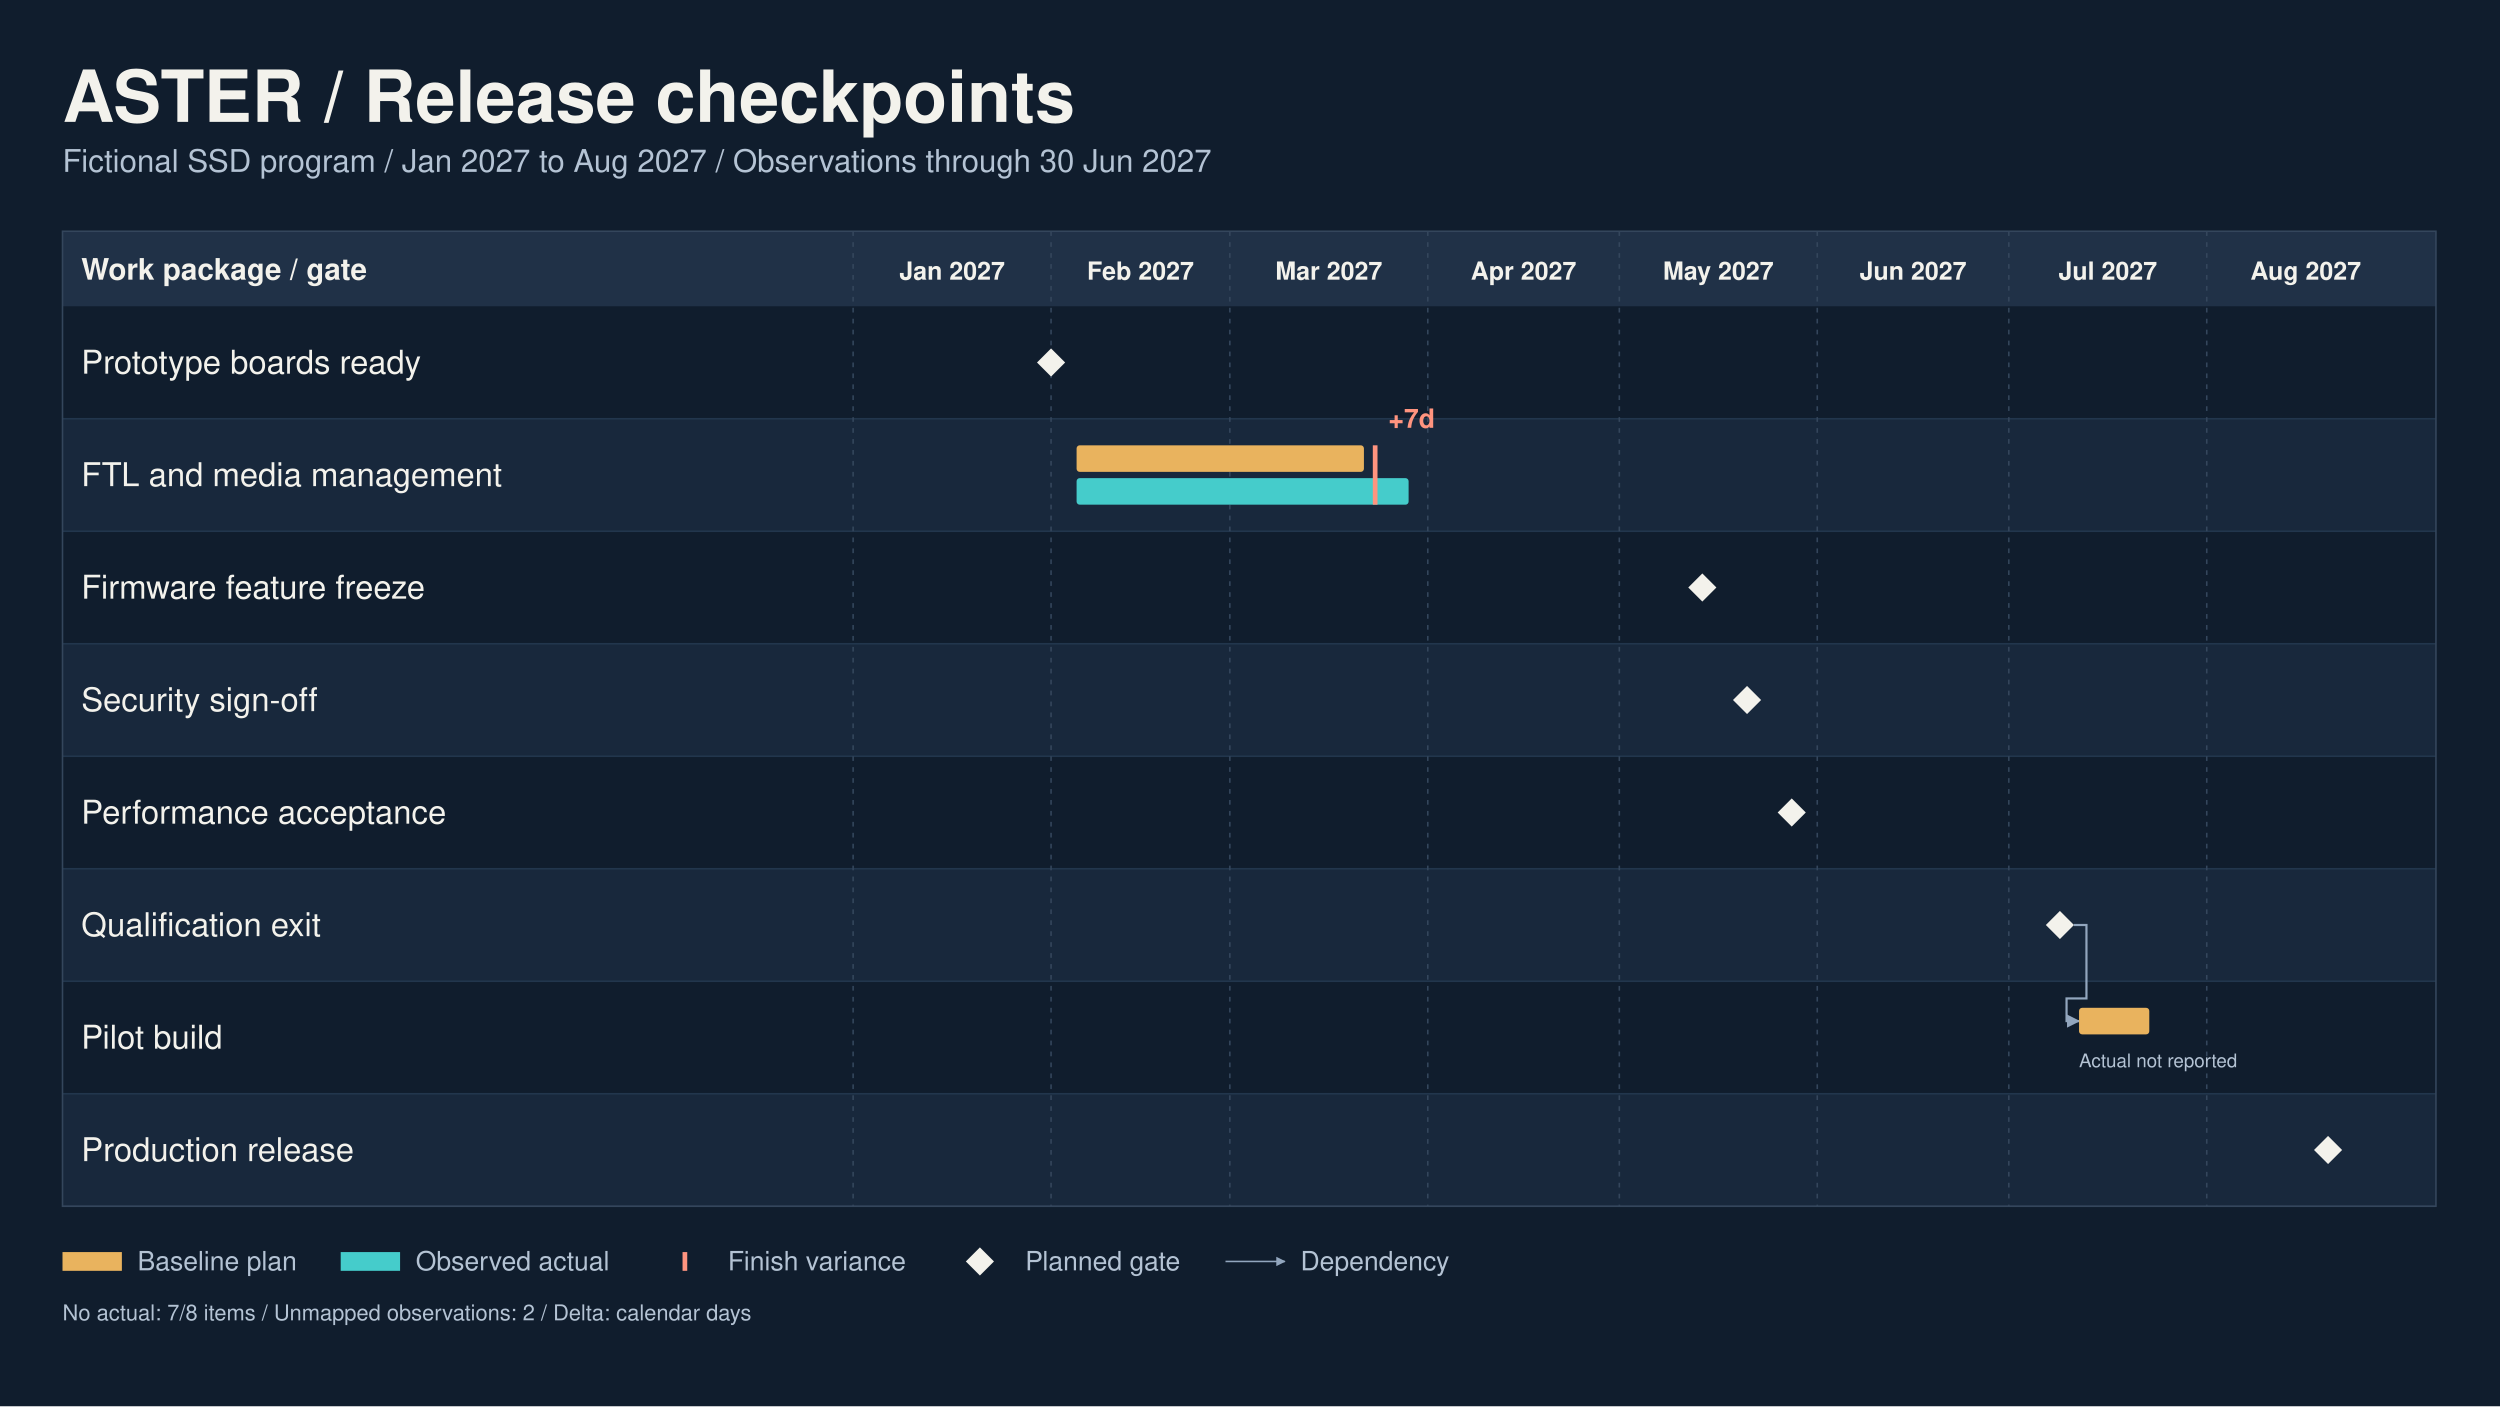
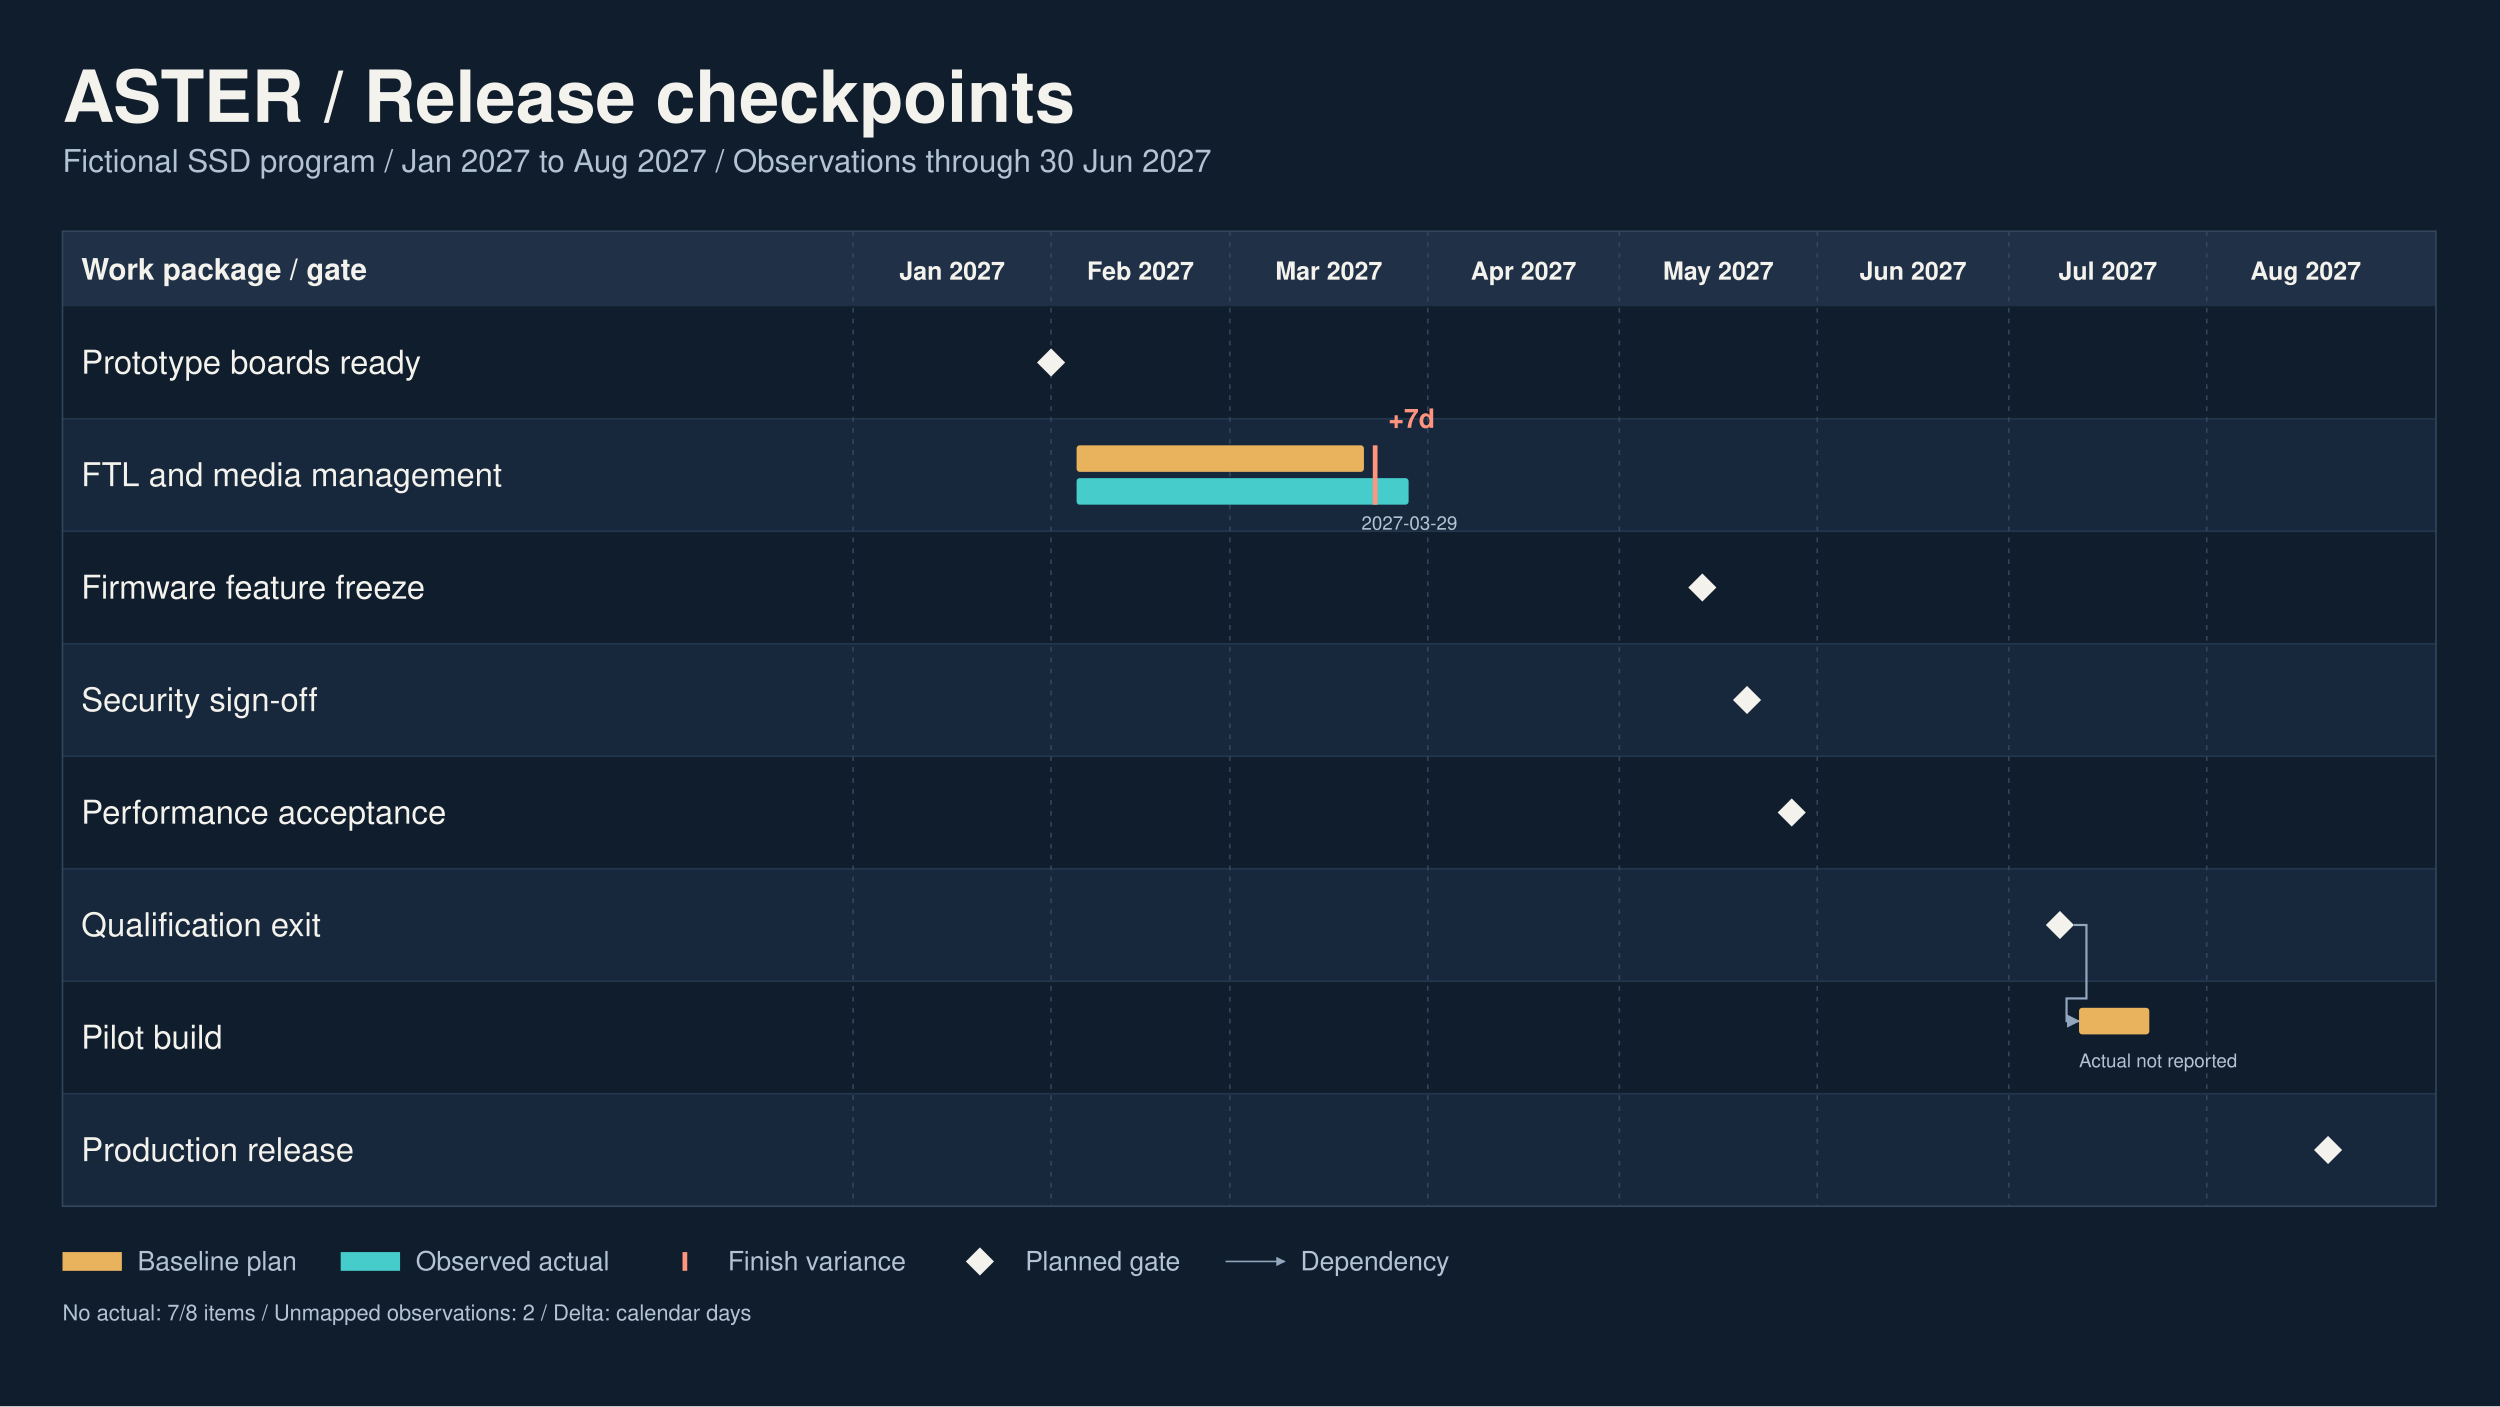
<svg xmlns="http://www.w3.org/2000/svg" width="1600" height="900" viewBox="0 0 1600 900" role="img" aria-labelledby="title desc">
  <defs>
    <marker id="dependency-arrow" markerWidth="6" markerHeight="6" refX="5.5" refY="3.0" orient="auto">
      <path d="M0 0L6 3.0L0 6Z" fill="#92A6BE" />
    </marker>
  </defs>
  <rect width="1600" height="900" fill="#101D2D" />
  <text data-purpose="heading" data-source-ref="project" x="40" y="78" font-family="Nimbus Sans, Arial, sans-serif" font-size="46" font-weight="700" letter-spacing="0" fill="#F3F2EC" text-anchor="start">ASTER / Release checkpoints</text>
  <text data-purpose="subtitle" data-source-ref="view:window" x="40" y="110" font-family="Nimbus Sans, Arial, sans-serif" font-size="20" font-weight="400" letter-spacing="0" fill="#B4C3D4" text-anchor="start">Fictional SSD program / Jan 2027 to Aug 2027 / Observations through 30 Jun 2027</text>
  <rect data-purpose="table-header" data-source-ref="" x="40" y="148" width="1519" height="48" fill="#203147" />
  <text data-purpose="table-header" data-source-ref="" x="52" y="179" font-family="Nimbus Sans, Arial, sans-serif" font-size="19" font-weight="700" letter-spacing="0" fill="#F3F2EC" text-anchor="start">Work package / gate</text>
  <path data-purpose="table-row" d="M40 268H1559" stroke="#22364D" />
  <rect data-purpose="row-shade" data-source-ref="ftl" x="40" y="268" width="1519" height="72" fill="#22364D" opacity="0.45" />
  <path data-purpose="table-row" d="M40 340H1559" stroke="#22364D" />
  <path data-purpose="table-row" d="M40 412H1559" stroke="#22364D" />
  <rect data-purpose="row-shade" data-source-ref="security-exit" x="40" y="412" width="1519" height="72" fill="#22364D" opacity="0.45" />
  <path data-purpose="table-row" d="M40 484H1559" stroke="#22364D" />
  <path data-purpose="table-row" d="M40 556H1559" stroke="#22364D" />
  <rect data-purpose="row-shade" data-source-ref="qual-exit" x="40" y="556" width="1519" height="72" fill="#22364D" opacity="0.45" />
  <path data-purpose="table-row" d="M40 628H1559" stroke="#22364D" />
  <path data-purpose="table-row" d="M40 700H1559" stroke="#22364D" />
  <rect data-purpose="row-shade" data-source-ref="release" x="40" y="700" width="1519" height="72" fill="#22364D" opacity="0.45" />
  <path data-purpose="table-row" d="M40 772H1559" stroke="#22364D" />
  <text data-purpose="axis-band" data-source-ref="" x="609.34" y="179" font-family="Nimbus Sans, Arial, sans-serif" font-size="16" font-weight="700" letter-spacing="0" fill="#F3F2EC" text-anchor="middle">Jan 2027</text>
  <text data-purpose="axis-band" data-source-ref="" x="729.89" y="179" font-family="Nimbus Sans, Arial, sans-serif" font-size="16" font-weight="700" letter-spacing="0" fill="#F3F2EC" text-anchor="middle">Feb 2027</text>
  <text data-purpose="axis-band" data-source-ref="" x="850.44" y="179" font-family="Nimbus Sans, Arial, sans-serif" font-size="16" font-weight="700" letter-spacing="0" fill="#F3F2EC" text-anchor="middle">Mar 2027</text>
  <text data-purpose="axis-band" data-source-ref="" x="975.07" y="179" font-family="Nimbus Sans, Arial, sans-serif" font-size="16" font-weight="700" letter-spacing="0" fill="#F3F2EC" text-anchor="middle">Apr 2027</text>
  <text data-purpose="axis-band" data-source-ref="" x="1099.71" y="179" font-family="Nimbus Sans, Arial, sans-serif" font-size="16" font-weight="700" letter-spacing="0" fill="#F3F2EC" text-anchor="middle">May 2027</text>
  <text data-purpose="axis-band" data-source-ref="" x="1224.35" y="179" font-family="Nimbus Sans, Arial, sans-serif" font-size="16" font-weight="700" letter-spacing="0" fill="#F3F2EC" text-anchor="middle">Jun 2027</text>
  <text data-purpose="axis-band" data-source-ref="" x="1348.98" y="179" font-family="Nimbus Sans, Arial, sans-serif" font-size="16" font-weight="700" letter-spacing="0" fill="#F3F2EC" text-anchor="middle">Jul 2027</text>
  <text data-purpose="axis-band" data-source-ref="" x="1475.66" y="179" font-family="Nimbus Sans, Arial, sans-serif" font-size="16" font-weight="700" letter-spacing="0" fill="#F3F2EC" text-anchor="middle">Aug 2027</text>
  <path data-purpose="axis-major" data-scale-id="primary" d="M546 148V772" stroke="#34465C" stroke-dasharray="3 4" />
  <path data-purpose="axis-major" data-scale-id="primary" d="M672.68 148V772" stroke="#34465C" stroke-dasharray="3 4" />
  <path data-purpose="axis-major" data-scale-id="primary" d="M787.1 148V772" stroke="#34465C" stroke-dasharray="3 4" />
  <path data-purpose="axis-major" data-scale-id="primary" d="M913.78 148V772" stroke="#34465C" stroke-dasharray="3 4" />
  <path data-purpose="axis-major" data-scale-id="primary" d="M1036.37 148V772" stroke="#34465C" stroke-dasharray="3 4" />
  <path data-purpose="axis-major" data-scale-id="primary" d="M1163.05 148V772" stroke="#34465C" stroke-dasharray="3 4" />
  <path data-purpose="axis-major" data-scale-id="primary" d="M1285.64 148V772" stroke="#34465C" stroke-dasharray="3 4" />
  <path data-purpose="axis-major" data-scale-id="primary" d="M1412.32 148V772" stroke="#34465C" stroke-dasharray="3 4" />
  <rect data-purpose="table-frame" x="40" y="148" width="1519" height="624" fill="none" stroke="#34465C" />
  <path data-purpose="routed-connector" data-source-ref="qual-pilot" data-from-endpoint="at" data-to-endpoint="start" d="M1327.33 592L1335.33 592L1335.33 639L1322.59 639L1322.59 653.5L1330.59 653.5" fill="none" stroke="#92A6BE" stroke-width="1.4" marker-end="url(#dependency-arrow)" />
  <text data-box-x="52" data-box-width="462" data-purpose="table-cell" data-source-ref="board" x="52" y="239.14" font-family="Nimbus Sans, Arial, sans-serif" font-size="21" font-weight="400" letter-spacing="0" fill="#F3F2EC" text-anchor="start">Prototype boards ready</text>
  <path data-purpose="planned" data-source-ref="board" d="M672.68 223l9 9l-9 9l-9 -9Z" fill="#F3F2EC" />
  <text data-box-x="52" data-box-width="462" data-purpose="table-cell" data-source-ref="ftl" x="52" y="311.14" font-family="Nimbus Sans, Arial, sans-serif" font-size="21" font-weight="400" letter-spacing="0" fill="#F3F2EC" text-anchor="start">FTL and media management</text>
  <rect data-purpose="planned" data-source-ref="ftl" x="689.02" y="285" width="183.89" height="17" fill="#E9B35E" rx="2" />
  <rect data-purpose="actual" data-source-ref="ftl" x="689.02" y="306" width="212.49" height="17" fill="#45CCCB" rx="2" />
+   <text data-purpose="actual-date" data-source-ref="ftl" x="871.33" y="339" font-family="Nimbus Sans, Arial, sans-serif" font-size="12" font-weight="400" letter-spacing="0" fill="#B4C3D4" text-anchor="start">2027-03-29</text>
  <rect data-purpose="variance-marker" data-source-ref="ftl" x="878.6" y="285" width="3" height="38" fill="#FF947F" />
  <text data-purpose="variance" data-source-ref="ftl" x="888.6" y="273.8" font-family="Nimbus Sans, Arial, sans-serif" font-size="17" font-weight="700" letter-spacing="0" fill="#FF947F" text-anchor="start">+7d</text>
  <text data-box-x="52" data-box-width="462" data-purpose="table-cell" data-source-ref="fw-freeze" x="52" y="383.14" font-family="Nimbus Sans, Arial, sans-serif" font-size="21" font-weight="400" letter-spacing="0" fill="#F3F2EC" text-anchor="start">Firmware feature freeze</text>
  <path data-purpose="planned" data-source-ref="fw-freeze" d="M1089.49 367l9 9l-9 9l-9 -9Z" fill="#F3F2EC" />
  <text data-box-x="52" data-box-width="462" data-purpose="table-cell" data-source-ref="security-exit" x="52" y="455.14" font-family="Nimbus Sans, Arial, sans-serif" font-size="21" font-weight="400" letter-spacing="0" fill="#F3F2EC" text-anchor="start">Security sign-off</text>
  <path data-purpose="planned" data-source-ref="security-exit" d="M1118.1 439l9 9l-9 9l-9 -9Z" fill="#F3F2EC" />
  <text data-box-x="52" data-box-width="462" data-purpose="table-cell" data-source-ref="perf-exit" x="52" y="527.14" font-family="Nimbus Sans, Arial, sans-serif" font-size="21" font-weight="400" letter-spacing="0" fill="#F3F2EC" text-anchor="start">Performance acceptance</text>
  <path data-purpose="planned" data-source-ref="perf-exit" d="M1146.7 511l9 9l-9 9l-9 -9Z" fill="#F3F2EC" />
  <text data-box-x="52" data-box-width="462" data-purpose="table-cell" data-source-ref="qual-exit" x="52" y="599.14" font-family="Nimbus Sans, Arial, sans-serif" font-size="21" font-weight="400" letter-spacing="0" fill="#F3F2EC" text-anchor="start">Qualification exit</text>
  <path data-purpose="planned" data-source-ref="qual-exit" d="M1318.33 583l9 9l-9 9l-9 -9Z" fill="#F3F2EC" />
  <text data-box-x="52" data-box-width="462" data-purpose="table-cell" data-source-ref="pilot" x="52" y="671.14" font-family="Nimbus Sans, Arial, sans-serif" font-size="21" font-weight="400" letter-spacing="0" fill="#F3F2EC" text-anchor="start">Pilot build</text>
  <rect data-purpose="planned" data-source-ref="pilot" x="1330.59" y="645" width="44.95" height="17" fill="#E9B35E" rx="2" />
  <text data-purpose="missing-actual" data-source-ref="pilot" x="1330.59" y="683" font-family="Nimbus Sans, Arial, sans-serif" font-size="12" font-weight="400" letter-spacing="0" fill="#B4C3D4" text-anchor="start">Actual not reported</text>
  <text data-box-x="52" data-box-width="462" data-purpose="table-cell" data-source-ref="release" x="52" y="743.14" font-family="Nimbus Sans, Arial, sans-serif" font-size="21" font-weight="400" letter-spacing="0" fill="#F3F2EC" text-anchor="start">Production release</text>
  <path data-purpose="planned" data-source-ref="release" d="M1489.96 727l9 9l-9 9l-9 -9Z" fill="#F3F2EC" />
  <rect data-purpose="legend-swatch" data-source-ref="" x="40" y="801.33" width="38" height="12" fill="#E9B35E" />
  <text data-purpose="legend-label" data-source-ref="" x="88" y="813" font-family="Nimbus Sans, Arial, sans-serif" font-size="17" font-weight="400" letter-spacing="0" fill="#B4C3D4" text-anchor="start">Baseline plan</text>
  <rect data-purpose="legend-swatch" data-source-ref="" x="218.05" y="801.33" width="38" height="12" fill="#45CCCB" />
  <text data-purpose="legend-label" data-source-ref="" x="266.05" y="813" font-family="Nimbus Sans, Arial, sans-serif" font-size="17" font-weight="400" letter-spacing="0" fill="#B4C3D4" text-anchor="start">Observed actual</text>
  <rect data-purpose="legend-swatch" data-source-ref="" x="436.83" y="801.33" width="3" height="12" fill="#FF947F" />
  <text data-purpose="legend-label" data-source-ref="" x="465.83" y="813" font-family="Nimbus Sans, Arial, sans-serif" font-size="17" font-weight="400" letter-spacing="0" fill="#B4C3D4" text-anchor="start">Finish variance</text>
  <path d="M627.14 798.33l9.0 9.0l-9.0 9.0l-9.0 -9.0Z" fill="#F3F2EC" />
  <text data-purpose="legend-label" data-source-ref="" x="656.14" y="813" font-family="Nimbus Sans, Arial, sans-serif" font-size="17" font-weight="400" letter-spacing="0" fill="#B4C3D4" text-anchor="start">Planned gate</text>
  <path d="M784.32 807.33h38" stroke="#92A6BE" marker-end="url(#dependency-arrow)" />
  <text data-purpose="legend-label" data-source-ref="" x="832.32" y="813" font-family="Nimbus Sans, Arial, sans-serif" font-size="17" font-weight="400" letter-spacing="0" fill="#B4C3D4" text-anchor="start">Dependency</text>
  <text data-purpose="data-coverage" data-source-ref="" x="40" y="845" font-family="Nimbus Sans, Arial, sans-serif" font-size="14" font-weight="400" letter-spacing="0" fill="#B4C3D4" text-anchor="start">No actual: 7/8 items / Unmapped observations: 2 / Delta: calendar days</text>
</svg>
